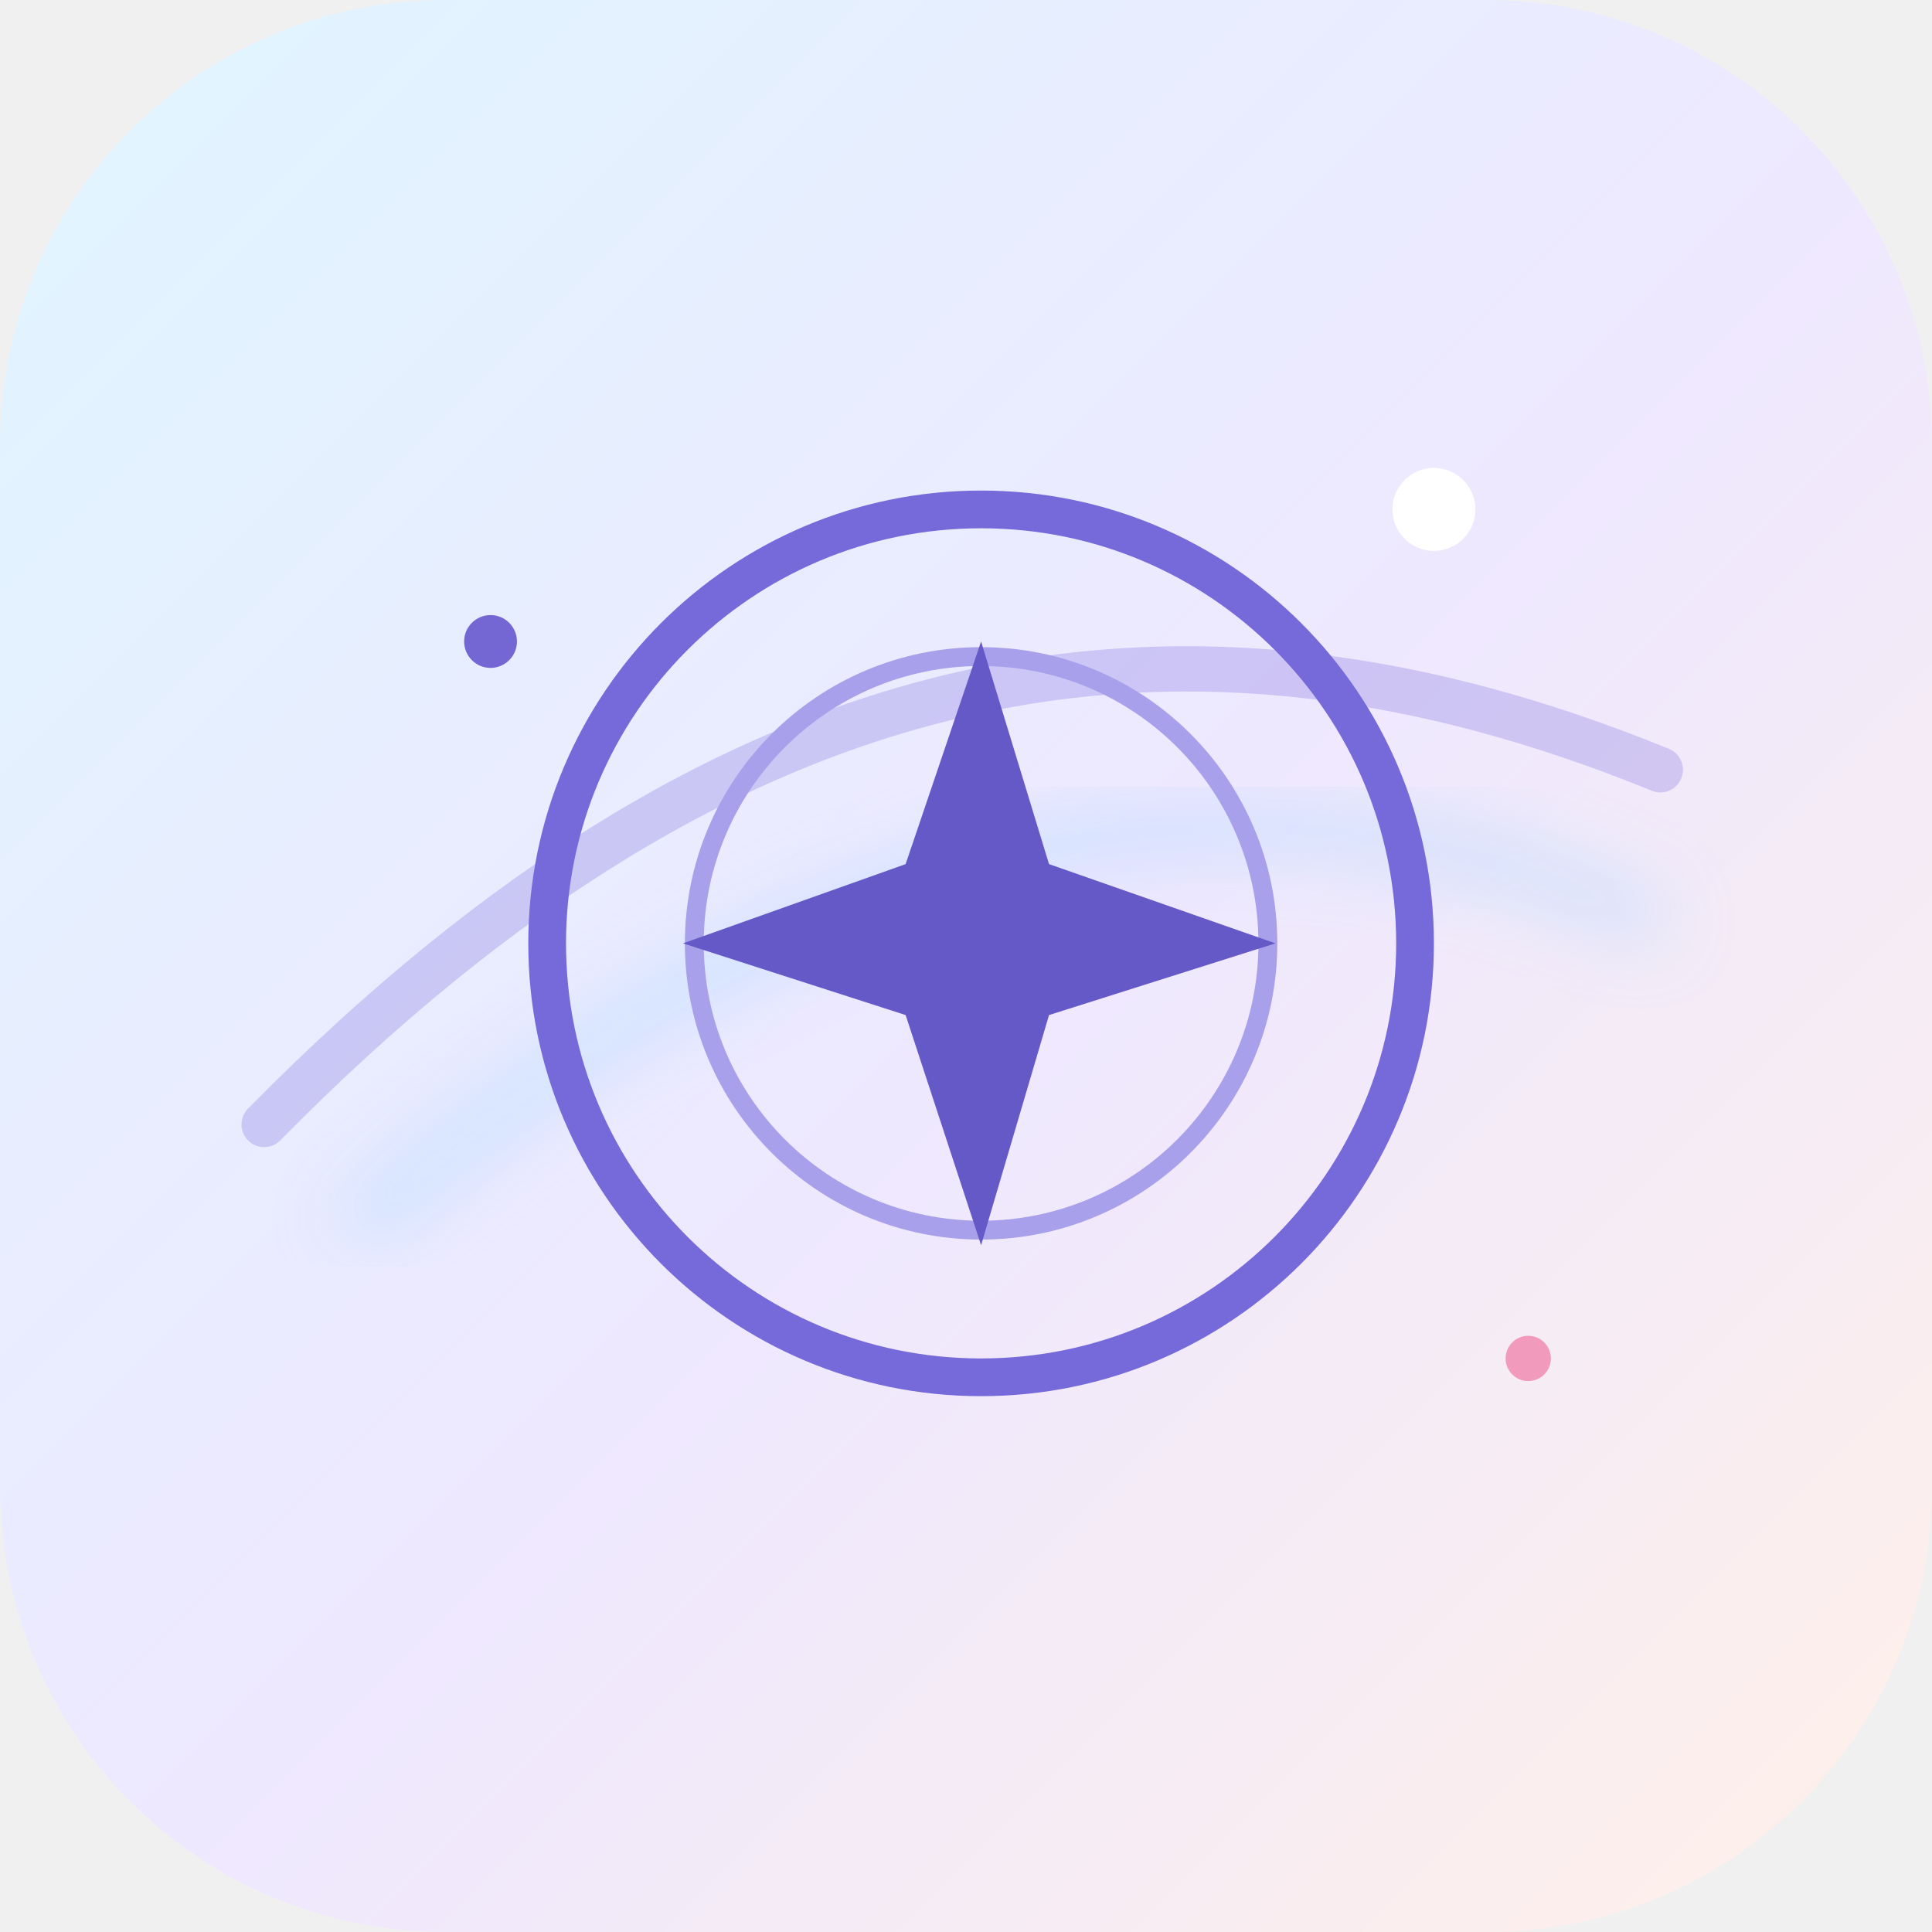
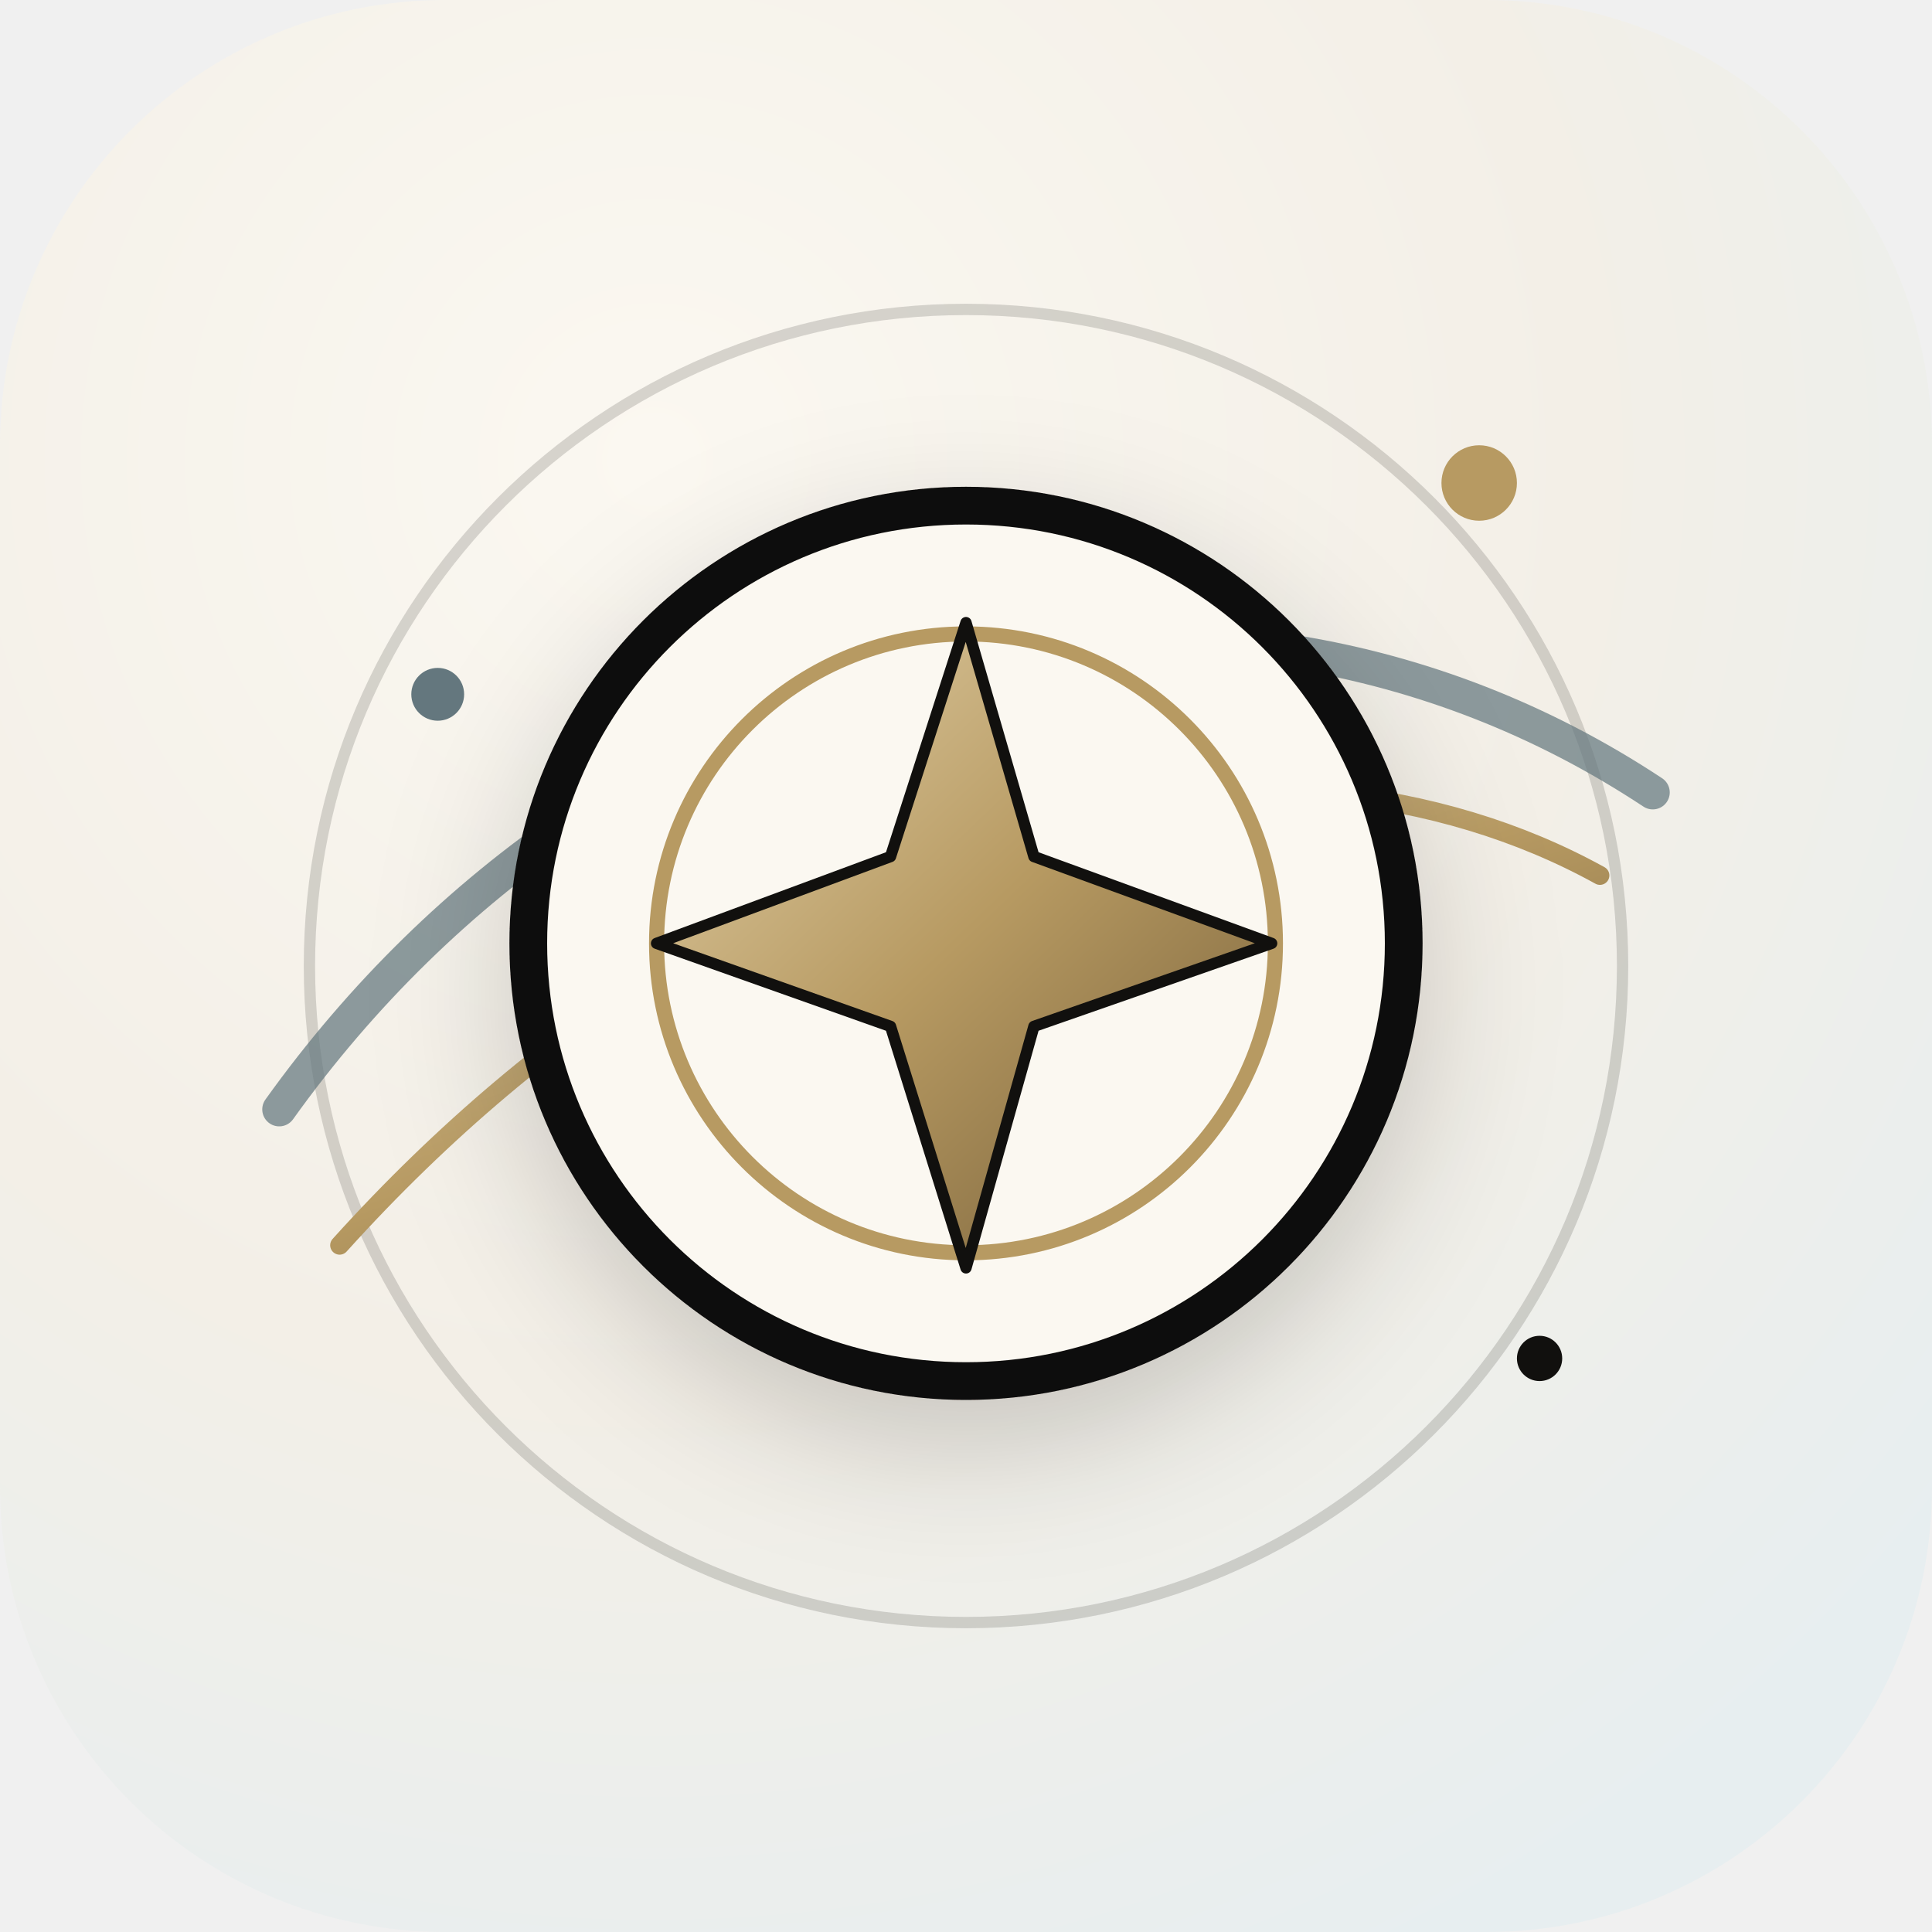
<svg xmlns="http://www.w3.org/2000/svg" viewBox="0 0 512 512">
  <defs>
-     <linearGradient id="bg" x1="0" y1="0" x2="1" y2="1">
-       <stop stop-color="#dff6ff" />
-       <stop offset=".52" stop-color="#eee8ff" />
-       <stop offset="1" stop-color="#fff0e8" />
+     <radialGradient id="paper" cx="34%" cy="24%" r="86%">
+       <stop stop-color="#FBF8F1" />
+       <stop offset=".56" stop-color="#F3EFE7" />
+       <stop offset="1" stop-color="#E7EEF0" />
+     </radialGradient>
+     <linearGradient id="brass" x1=".15" y1=".1" x2=".88" y2=".9">
+       <stop stop-color="#D9C59A" />
+       <stop offset=".48" stop-color="#B79A62" />
+       <stop offset="1" stop-color="#80683F" />
    </linearGradient>
-     <filter id="g">
-       <feGaussianBlur stdDeviation="10" />
+     <filter id="shadow" x="-30%" y="-30%" width="160%" height="160%">
+       <feDropShadow dx="0" dy="12" stdDeviation="18" flood-color="#11100E" flood-opacity=".18" />
    </filter>
  </defs>
-   <rect width="512" height="512" rx="118" fill="url(#bg)" />
-   <path d="M70 298c126-128 245-145 370-94" fill="none" stroke="#7568db" stroke-width="12" stroke-linecap="round" opacity=".28" />
-   <path d="M95 325c132-116 245-126 342-81" fill="none" stroke="#63c2ff" stroke-width="8" stroke-linecap="round" opacity=".4" filter="url(#g)" />
-   <circle cx="260" cy="250" r="115" fill="none" stroke="#7669d9" stroke-width="10" />
-   <circle cx="260" cy="250" r="76" fill="none" stroke="#a9a0eb" stroke-width="5" />
-   <path d="m260 170 18 59 60 21-60 19-18 61-20-61-59-19 59-21z" fill="#6558c7" />
-   <circle cx="380" cy="135" r="11" fill="#fff" />
-   <circle cx="130" cy="170" r="7" fill="#7466d3" />
-   <circle cx="405" cy="360" r="6" fill="#f29abc" />
+   <rect width="512" height="512" rx="118" fill="url(#paper)" />
+   <circle cx="256" cy="256" r="174" fill="none" stroke="#11100E" stroke-width="3" opacity=".16" />
+   <path d="M74 294C162 171 320 132 438 210" fill="none" stroke="#64777E" stroke-width="9" stroke-linecap="round" opacity=".72" />
+   <path d="M90 330C201 207 339 185 424 232" fill="none" stroke="url(#brass)" stroke-width="5" stroke-linecap="round" />
+   <circle cx="256" cy="250" r="116" fill="#FBF8F1" stroke="#11100E" stroke-width="10" filter="url(#shadow)" />
+   <circle cx="256" cy="250" r="82" fill="none" stroke="#B79A62" stroke-width="4" />
+   <path d="m256 165 18 62 63 23-63 22-18 64-20-64-62-22 62-23z" fill="url(#brass)" stroke="#11100E" stroke-width="3" stroke-linejoin="round" />
+   <circle cx="392" cy="128" r="10" fill="#B79A62" />
+   <circle cx="116" cy="184" r="7" fill="#64777E" />
+   <circle cx="408" cy="360" r="6" fill="#11100E" />
</svg>
